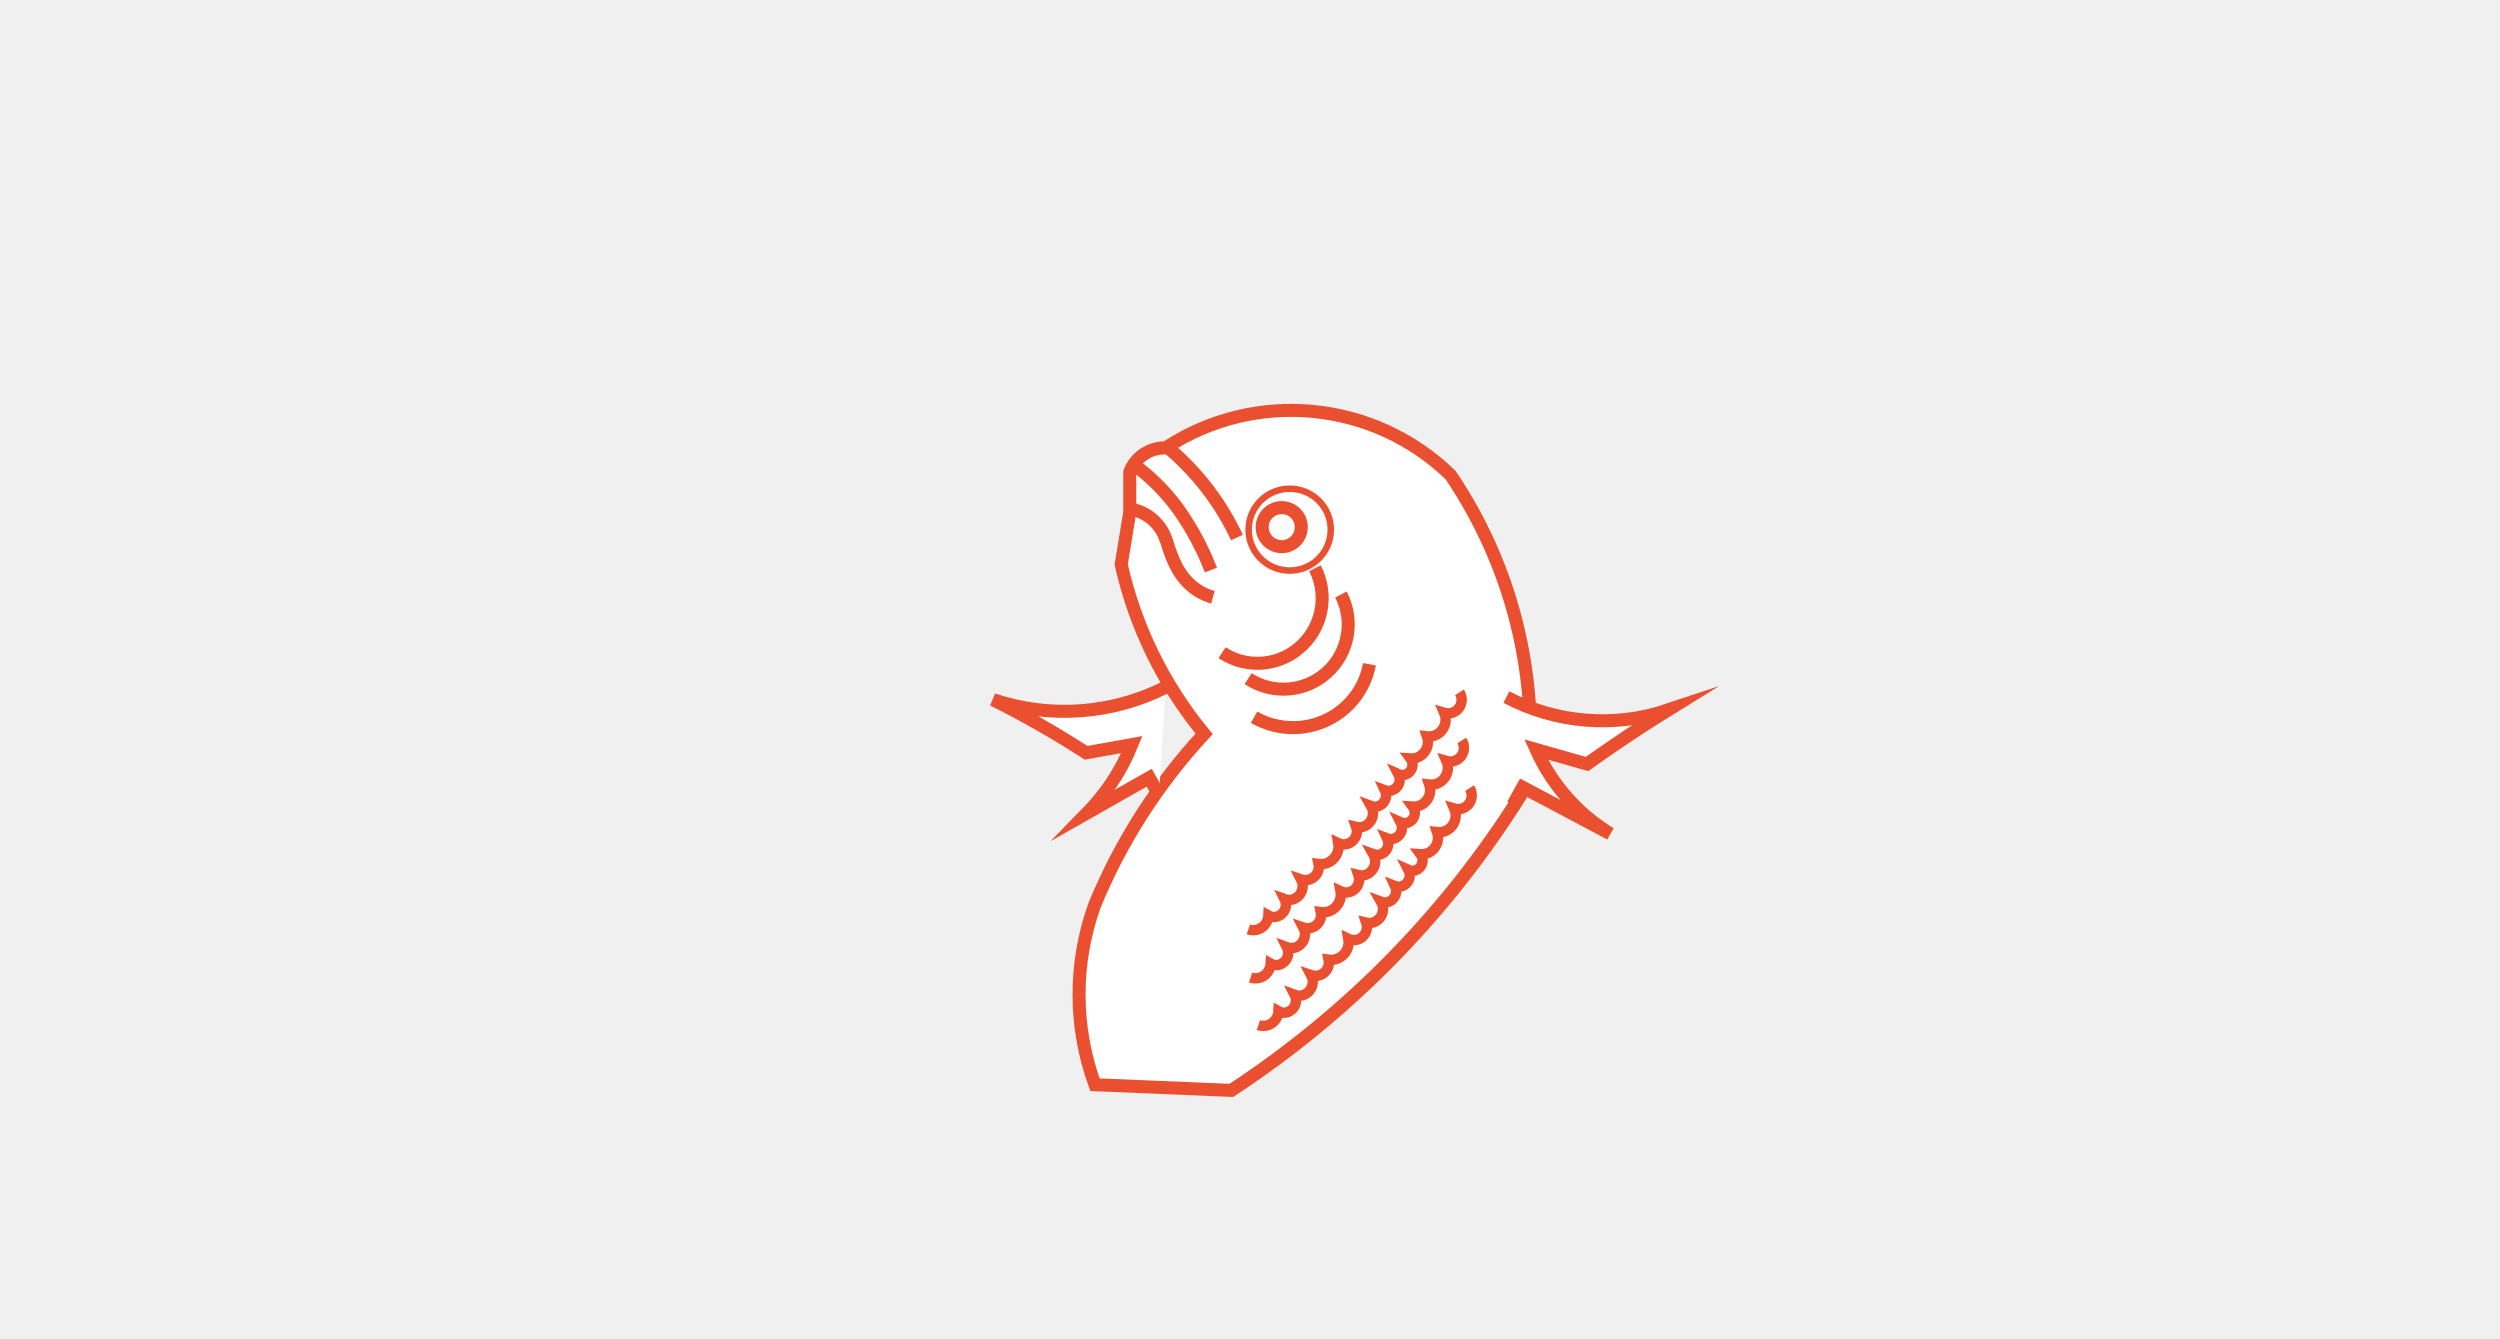
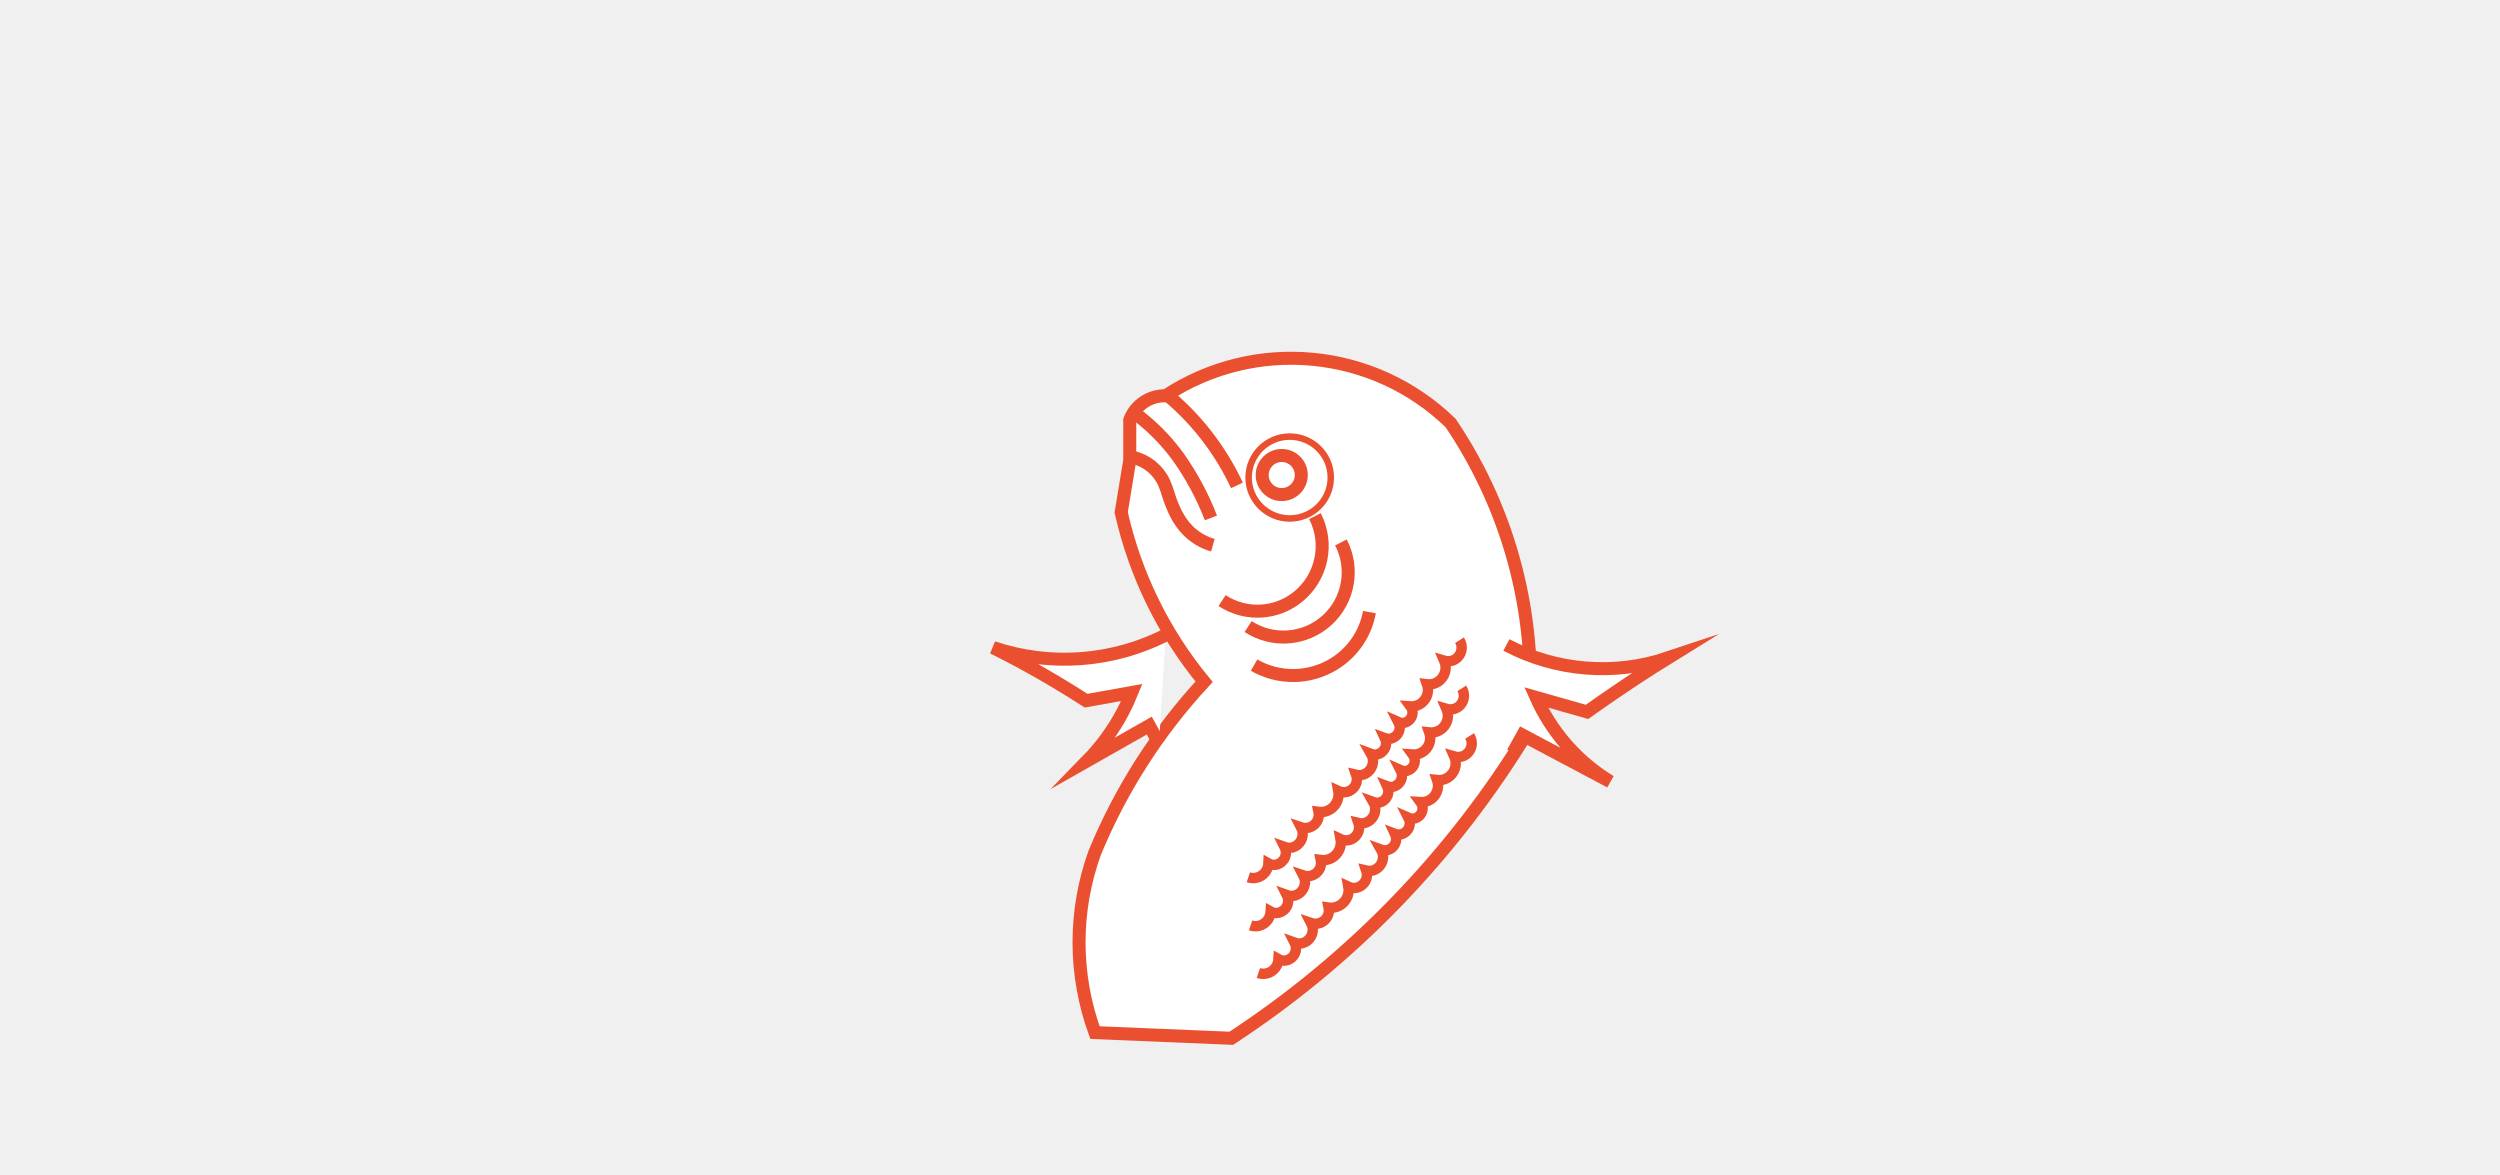
- <svg xmlns="http://www.w3.org/2000/svg" id="Fish" viewBox="-380 -155 959.52 513.84">
+ <svg xmlns="http://www.w3.org/2000/svg" id="Fish" viewBox="-380 -135 959.52 450.84">
  <defs>
    <style>.cls-1,.cls-2,.cls-4,.cls-7{fill:none;}.cls-1{clip-rule:evenodd;}.cls-2,.cls-3{fill-rule:evenodd;}.cls-3,.cls-5{fill:#fff;}.cls-4,.cls-7{stroke:#ea502f;stroke-miterlimit:10;}.cls-4{stroke-width:5px;}.cls-6{clip-path:url(#clip-path);}.cls-7{stroke-width:4px;}</style>
    <clipPath id="clip-path" transform="translate(-406.76 -346.22)">
      <polyline class="cls-1" points="0 0 1023.96 0 1023.96 768 0 768" />
    </clipPath>
  </defs>
  <path class="cls-3" d="M499.34,609.72A370.57,370.57,0,0,0,613.23,491.91a178.87,178.87,0,0,0-29.71-118.33,87.81,87.81,0,0,0-109.4-10.45,14.35,14.35,0,0,0-13.75,9.26l0,15.49-3.29,20a156,156,0,0,0,31.83,65,220.08,220.08,0,0,0-42,65.66,101.36,101.36,0,0,0,.1,69Z" transform="translate(-406.76 -346.22)" />
  <path class="cls-4" d="M499.34,609.72A370.57,370.57,0,0,0,613.23,491.91a178.87,178.87,0,0,0-29.71-118.33,87.81,87.81,0,0,0-109.4-10.45,14.35,14.35,0,0,0-13.75,9.26l0,15.49-3.29,20a156,156,0,0,0,31.83,65,220.08,220.08,0,0,0-42,65.66,101.36,101.36,0,0,0,.1,69Z" transform="translate(-406.76 -346.22)" />
  <path class="cls-3" d="M604.92,458.76a79.06,79.06,0,0,0,62,5q-10,6.19-19.69,12.79-5.73,3.89-11.36,7.9l-19.55-5.56a70.77,70.77,0,0,0,5,9.29,72.35,72.35,0,0,0,23.49,23.05l-33.65-17.86-3.73,6.75" transform="translate(-406.76 -346.22)" />
  <path class="cls-4" d="M604.92,458.76a79.06,79.06,0,0,0,62,5q-10,6.19-19.69,12.79-5.73,3.89-11.36,7.9l-19.55-5.56a70.77,70.77,0,0,0,5,9.29,72.35,72.35,0,0,0,23.49,23.05l-33.65-17.86-3.73,6.75" transform="translate(-406.76 -346.22)" />
  <path class="cls-3" d="M474.12,455a86.19,86.19,0,0,1-66.24,4.76q12.15,6.06,23.82,13,6,3.58,11.92,7.39L461.17,477a79.88,79.88,0,0,1-3.49,7.51,80.76,80.76,0,0,1-13.62,18.7l23.8-13.51,3.74,6.76" transform="translate(-406.76 -346.22)" />
  <ellipse class="cls-4" cx="115" cy="48.28" rx="14.52" ry="14.46" />
  <path class="cls-4" d="M474.12,455a86.19,86.19,0,0,1-66.24,4.76q12.15,6.06,23.82,13,6,3.58,11.92,7.39L461.17,477a79.88,79.88,0,0,1-3.49,7.51,80.76,80.76,0,0,1-13.62,18.7l23.8-13.51,3.74,6.76" transform="translate(-406.76 -346.22)" />
  <path class="cls-4" d="M473.76,362a99.33,99.33,0,0,1,15.75,16,100.81,100.81,0,0,1,12,19.52" transform="translate(-406.76 -346.22)" />
  <path class="cls-4" d="M461.52,369.24A77.12,77.12,0,0,1,479,386.65,106.93,106.93,0,0,1,491.52,410" transform="translate(-406.76 -346.22)" />
  <path class="cls-4" d="M461.52,386.76a17.49,17.49,0,0,1,12,9.67,44.41,44.41,0,0,1,1.84,5.15c1.56,4.8,3.66,9.42,7.1,13a21.8,21.8,0,0,0,9.82,5.89" transform="translate(-406.76 -346.22)" />
  <path class="cls-4" d="M531.45,409.32A25.08,25.08,0,0,1,525,440.23a24.68,24.68,0,0,1-29.2,1.5" transform="translate(-406.76 -346.22)" />
  <path class="cls-4" d="M541.41,419.4a24.85,24.85,0,0,1-35.61,32.3" transform="translate(-406.76 -346.22)" />
  <path class="cls-4" d="M552.36,446.16a29.54,29.54,0,0,1-13.79,20,30,30,0,0,1-30.49.34" transform="translate(-406.76 -346.22)" />
  <ellipse class="cls-5" cx="115" cy="48.28" rx="14.52" ry="14.46" />
  <circle class="cls-4" cx="111.94" cy="47.32" r="7.5" />
  <g class="cls-6">
    <path class="cls-7" d="M587.8,475.41a5.3,5.3,0,0,1-.56,6.41,5.21,5.21,0,0,1-5.31,1.47,6.52,6.52,0,0,1-1.43,7.29,6.38,6.38,0,0,1-5.17,1.76,6.43,6.43,0,0,1-1.76,6.89,6.25,6.25,0,0,1-4.58,1.58,4,4,0,0,1-1.24,5.85,3.7,3.7,0,0,1-3.39.19,4.42,4.42,0,0,1-2.6,6.25,3.94,3.94,0,0,1-2.56-.08,4.45,4.45,0,0,1-2.07,5.89,4.15,4.15,0,0,1-3.26.17,5.48,5.48,0,0,1-2.21,7.58,5.05,5.05,0,0,1-3.52.44,5.07,5.07,0,0,1-2,5.84,4.94,4.94,0,0,1-4.86.35,6.87,6.87,0,0,1-2.25,6.41,6.75,6.75,0,0,1-5.33,1.6,5.16,5.16,0,0,1-6.69,5.93,5.41,5.41,0,0,1-2.34,7.34,5,5,0,0,1-4,.23,4.74,4.74,0,0,1-3,6.7,4.25,4.25,0,0,1-3.2-.4,6,6,0,0,1-3.57,5.15,5.8,5.8,0,0,1-4.16.16" transform="translate(-406.76 -346.22)" />
  </g>
  <g class="cls-6">
    <path class="cls-7" d="M590.8,493.68a5.3,5.3,0,0,1-.56,6.41,5.21,5.21,0,0,1-5.31,1.47,6.52,6.52,0,0,1-1.43,7.29,6.38,6.38,0,0,1-5.17,1.76,6.43,6.43,0,0,1-1.76,6.89,6.25,6.25,0,0,1-4.58,1.58,4,4,0,0,1-1.24,5.85,3.7,3.7,0,0,1-3.39.19,4.42,4.42,0,0,1-2.6,6.25,3.94,3.94,0,0,1-2.56-.08,4.45,4.45,0,0,1-2.07,5.89,4.15,4.15,0,0,1-3.26.17,5.48,5.48,0,0,1-2.21,7.58,5.05,5.05,0,0,1-3.52.44,5.07,5.07,0,0,1-2,5.84,4.94,4.94,0,0,1-4.86.35,6.87,6.87,0,0,1-2.25,6.41,6.75,6.75,0,0,1-5.33,1.6A5.16,5.16,0,0,1,530,565.5a5.41,5.41,0,0,1-2.34,7.34,5,5,0,0,1-4,.23,4.74,4.74,0,0,1-3,6.7,4.25,4.25,0,0,1-3.2-.4,5.94,5.94,0,0,1-3.57,5.14,5.75,5.75,0,0,1-4.16.17" transform="translate(-406.76 -346.22)" />
  </g>
  <g class="cls-6">
    <path class="cls-7" d="M586.93,456.93a5.3,5.3,0,0,1-.55,6.42,5.19,5.19,0,0,1-5.31,1.46,6.55,6.55,0,0,1-1.43,7.29,6.34,6.34,0,0,1-5.17,1.76,6.41,6.41,0,0,1-1.77,6.89,6.19,6.19,0,0,1-4.57,1.59,4,4,0,0,1-1.25,5.85,3.69,3.69,0,0,1-3.39.19,4.4,4.4,0,0,1-2.59,6.24,4,4,0,0,1-2.57-.07,4.44,4.44,0,0,1-2.07,5.89,4.08,4.08,0,0,1-3.25.16,5.49,5.49,0,0,1-2.21,7.59,5.08,5.08,0,0,1-3.53.43,5,5,0,0,1-2,5.84,4.94,4.94,0,0,1-4.86.36,6.86,6.86,0,0,1-2.25,6.4,6.72,6.72,0,0,1-5.33,1.61,5.15,5.15,0,0,1-6.69,5.92,5.44,5.44,0,0,1-2.34,7.35,5.08,5.08,0,0,1-4,.23,4.75,4.75,0,0,1-3,6.7,4.25,4.25,0,0,1-3.2-.41,5.92,5.92,0,0,1-3.56,5.15,5.8,5.8,0,0,1-4.16.17" transform="translate(-406.76 -346.22)" />
  </g>
</svg>
